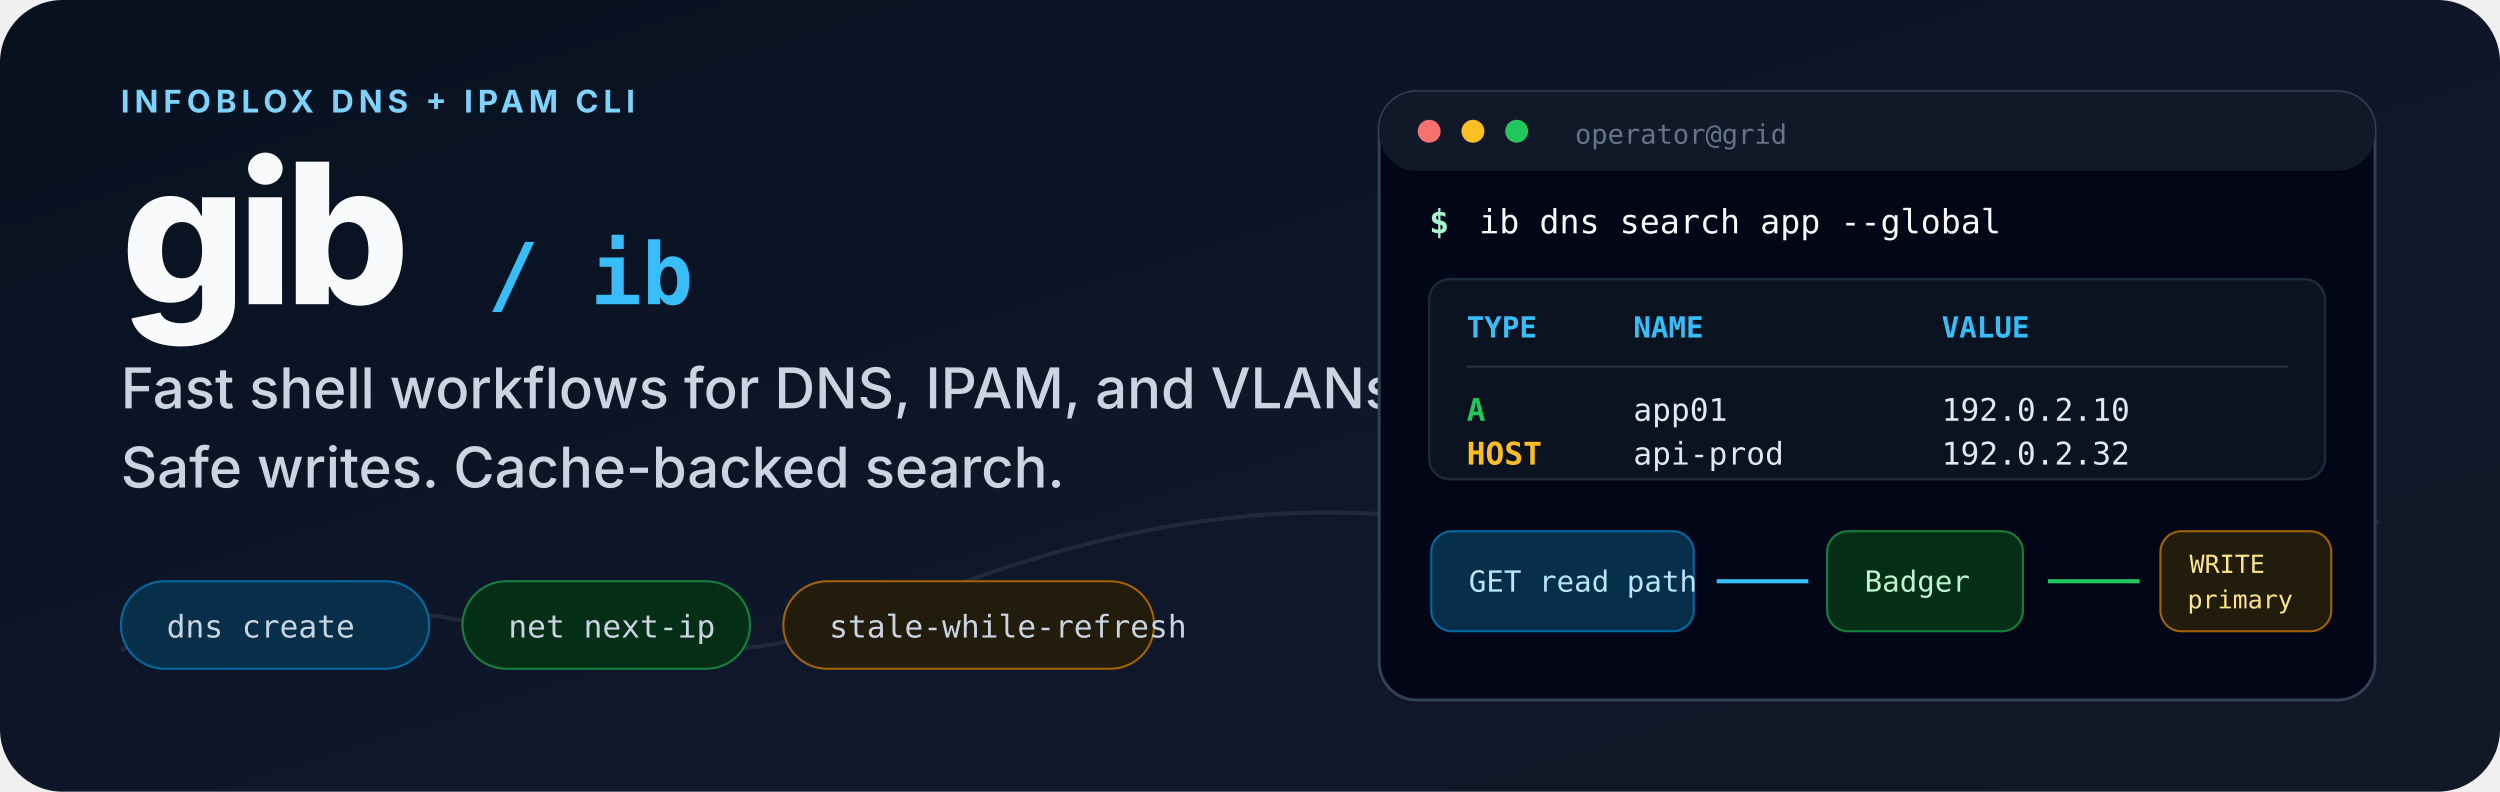
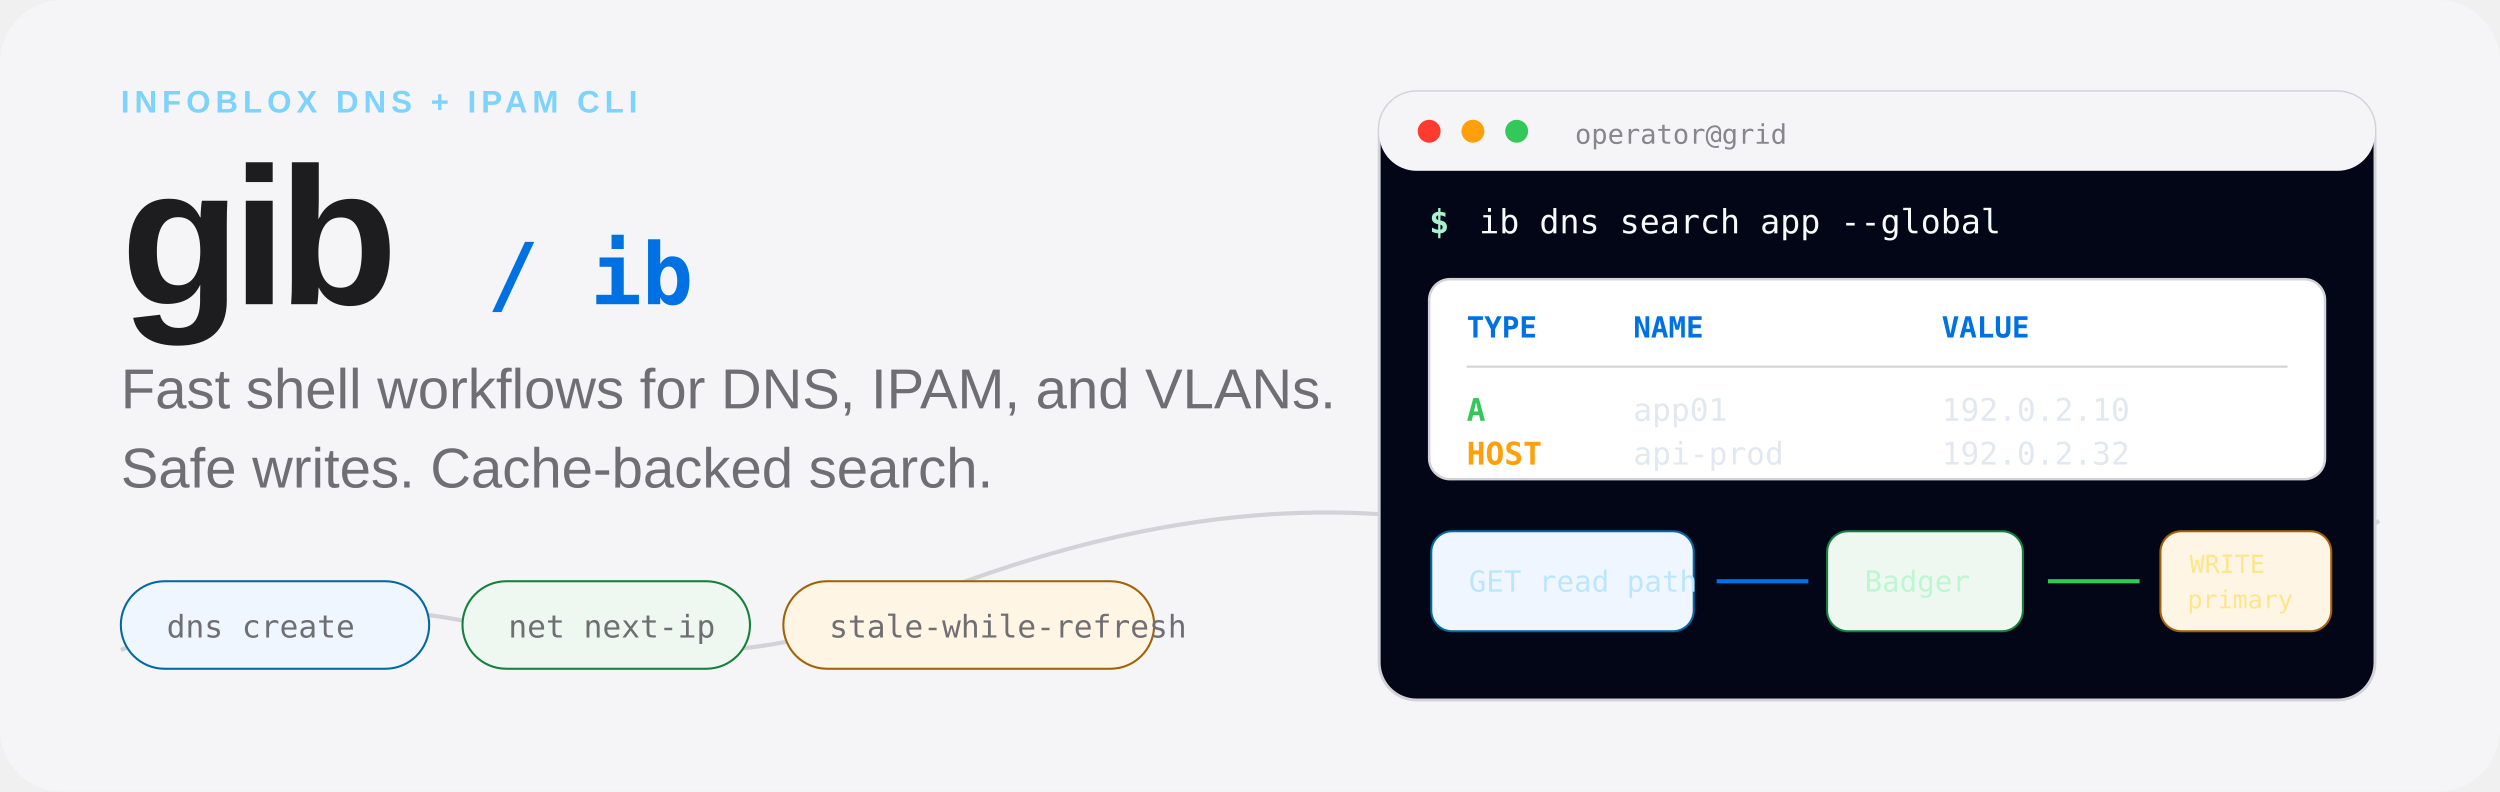
<svg xmlns="http://www.w3.org/2000/svg" width="1200" height="380" viewBox="0 0 1200 380" role="img" aria-labelledby="title desc">
  <defs>
    <linearGradient id="bg" x1="0" y1="0" x2="1" y2="1">
      <stop stop-color="#07111f" />
      <stop offset=".58" stop-color="#0f172a" />
-       <stop offset="1" stop-color="#111827" />
+       <stop offset="1" stop-color="#f5f5f7" />
    </linearGradient>
    <style>
-       text{font-family:-apple-system,BlinkMacSystemFont,"Segoe UI",sans-serif}.mono{font-family:ui-monospace,SFMono-Regular,Menlo,Consolas,monospace}.eyebrow{fill:#7dd3fc;font-size:15px;font-weight:700;letter-spacing:2.4px}.title{fill:#f8fafc;font-size:94px;font-weight:800;letter-spacing:-4px}.subtitle{fill:#cbd5e1;font-size:27px;font-weight:500}.small{fill:#cbd5e1;font-size:15px}.terminal{fill:#020617;stroke:#334155;stroke-width:1.4}.panel{fill:#0b1220;stroke:#1e293b;stroke-width:1.2}.rule{stroke:#263244;stroke-width:1}.cyan{fill:#38bdf8}.green{fill:#22c55e}.amber{fill:#fbbf24}.red{fill:#f87171}
+       text{font-family:-apple-system,BlinkMacSystemFont,"SF Pro Display","SF Pro Text","Helvetica Neue",Arial,sans-serif}.mono{font-family:ui-monospace,SFMono-Regular,Menlo,Consolas,monospace}.eyebrow{fill:#7dd3fc;font-size:15px;font-weight:700;letter-spacing:2.4px}.title{fill:#1d1d1f;font-size:94px;font-weight:800;letter-spacing:-4px}.subtitle{fill:#6e6e73;font-size:27px;font-weight:500}.small{fill:#6e6e73;font-size:15px}.terminal{fill:#020617;stroke:#d2d2d7;stroke-width:1.4}.panel{fill:#ffffff;stroke:#d2d2d7;stroke-width:1.2}.rule{stroke:#d2d2d7;stroke-width:1}.cyan{fill:#0071e3}.green{fill:#34c759}.amber{fill:#ff9f0a}.red{fill:#ff3b30}
    </style>
  </defs>
-   <rect width="1200" height="380" rx="30" fill="url(#bg)" />
-   <path d="M58 312 C210 250 280 354 430 292 S700 232 824 290 S1010 328 1142 250" fill="none" stroke="#1e293b" stroke-width="2" />
+   <rect width="1200" height="380" rx="30" fill="#f5f5f7" />
+   <path d="M58 312 C210 250 280 354 430 292 S700 232 824 290 S1010 328 1142 250" fill="none" stroke="#d2d2d7" stroke-width="2" />
  <g transform="translate(58 54)">
    <text class="eyebrow">INFOBLOX DNS + IPAM CLI</text>
    <text y="92" class="title">gib</text>
-     <text x="176" y="92" class="mono" fill="#38bdf8" font-size="41" font-weight="800">/ ib</text>
+     <text x="176" y="92" class="mono" fill="#0071e3" font-size="41" font-weight="800">/ ib</text>
    <text y="142" class="subtitle">Fast shell workflows for DNS, IPAM, and VLANs.</text>
    <text y="180" class="subtitle">Safe writes. Cache-backed search.</text>
    <g transform="translate(0 225)">
-       <rect width="148" height="42" rx="21" fill="#082f49" stroke="#0369a1" />
+       <rect width="148" height="42" rx="21" fill="#f0f6ff" stroke="#0369a1" />
      <text x="22" y="27" class="small mono">dns create</text>
-       <rect x="164" width="138" height="42" rx="21" fill="#052e16" stroke="#15803d" />
+       <rect x="164" width="138" height="42" rx="21" fill="#eef8f0" stroke="#15803d" />
      <text x="186" y="27" class="small mono">net next-ip</text>
-       <rect x="318" width="178" height="42" rx="21" fill="#211c0b" stroke="#a16207" />
+       <rect x="318" width="178" height="42" rx="21" fill="#fff5e5" stroke="#a16207" />
      <text x="340" y="27" class="small mono">stale-while-refresh</text>
    </g>
  </g>
  <g transform="translate(662 44)">
    <rect width="478" height="292" rx="18" class="terminal" />
-     <rect width="478" height="38" rx="18" fill="#111827" />
+     <rect width="478" height="38" rx="18" fill="#f5f5f7" />
    <circle cx="24" cy="19" r="5.5" class="red" />
    <circle cx="45" cy="19" r="5.5" class="amber" />
    <circle cx="66" cy="19" r="5.5" class="green" />
-     <text x="94" y="25" class="mono" fill="#64748b" font-size="13">operator@grid</text>
+     <text x="94" y="25" class="mono" fill="#86868b" font-size="13">operator@grid</text>
    <text x="24" y="68" class="mono" fill="#a7f3d0" font-size="16" font-weight="700">$</text>
    <text x="48" y="68" class="mono" fill="#f8fafc" font-size="16">ib dns search app --global</text>
    <rect x="24" y="90" width="430" height="96" rx="10" class="panel" />
    <text x="42" y="118" class="mono cyan" font-size="14" font-weight="700">TYPE</text>
    <text x="122" y="118" class="mono cyan" font-size="14" font-weight="700">NAME</text>
    <text x="270" y="118" class="mono cyan" font-size="14" font-weight="700">VALUE</text>
    <line x1="42" y1="132" x2="436" y2="132" class="rule" />
    <text x="42" y="158" class="mono green" font-size="15" font-weight="700">A</text>
    <text x="122" y="158" class="mono" fill="#e2e8f0" font-size="15">app01</text>
    <text x="270" y="158" class="mono" fill="#e2e8f0" font-size="15">192.0.2.10</text>
    <text x="42" y="179" class="mono amber" font-size="15" font-weight="700">HOST</text>
    <text x="122" y="179" class="mono" fill="#e2e8f0" font-size="15">api-prod</text>
    <text x="270" y="179" class="mono" fill="#e2e8f0" font-size="15">192.0.2.32</text>
    <g transform="translate(25 211)">
-       <rect width="126" height="48" rx="10" fill="#082f49" stroke="#0369a1" />
+       <rect width="126" height="48" rx="10" fill="#f0f6ff" stroke="#0369a1" />
      <text x="18" y="29" class="mono" fill="#bae6fd" font-size="14">GET read path</text>
-       <path d="M137 24 H181" stroke="#38bdf8" stroke-width="2" />
-       <rect x="190" width="94" height="48" rx="10" fill="#052e16" stroke="#15803d" />
+       <path d="M137 24 H181" stroke="#0071e3" stroke-width="2" />
+       <rect x="190" width="94" height="48" rx="10" fill="#eef8f0" stroke="#15803d" />
      <text x="208" y="29" class="mono" fill="#bbf7d0" font-size="14">Badger</text>
-       <path d="M296 24 H340" stroke="#22c55e" stroke-width="2" />
-       <rect x="350" width="82" height="48" rx="10" fill="#211c0b" stroke="#a16207" />
+       <path d="M296 24 H340" stroke="#34c759" stroke-width="2" />
+       <rect x="350" width="82" height="48" rx="10" fill="#fff5e5" stroke="#a16207" />
      <text x="364" y="20" class="mono" fill="#fde68a" font-size="12">WRITE</text>
      <text x="363" y="37" class="mono" fill="#fde68a" font-size="12">primary</text>
    </g>
  </g>
</svg>
